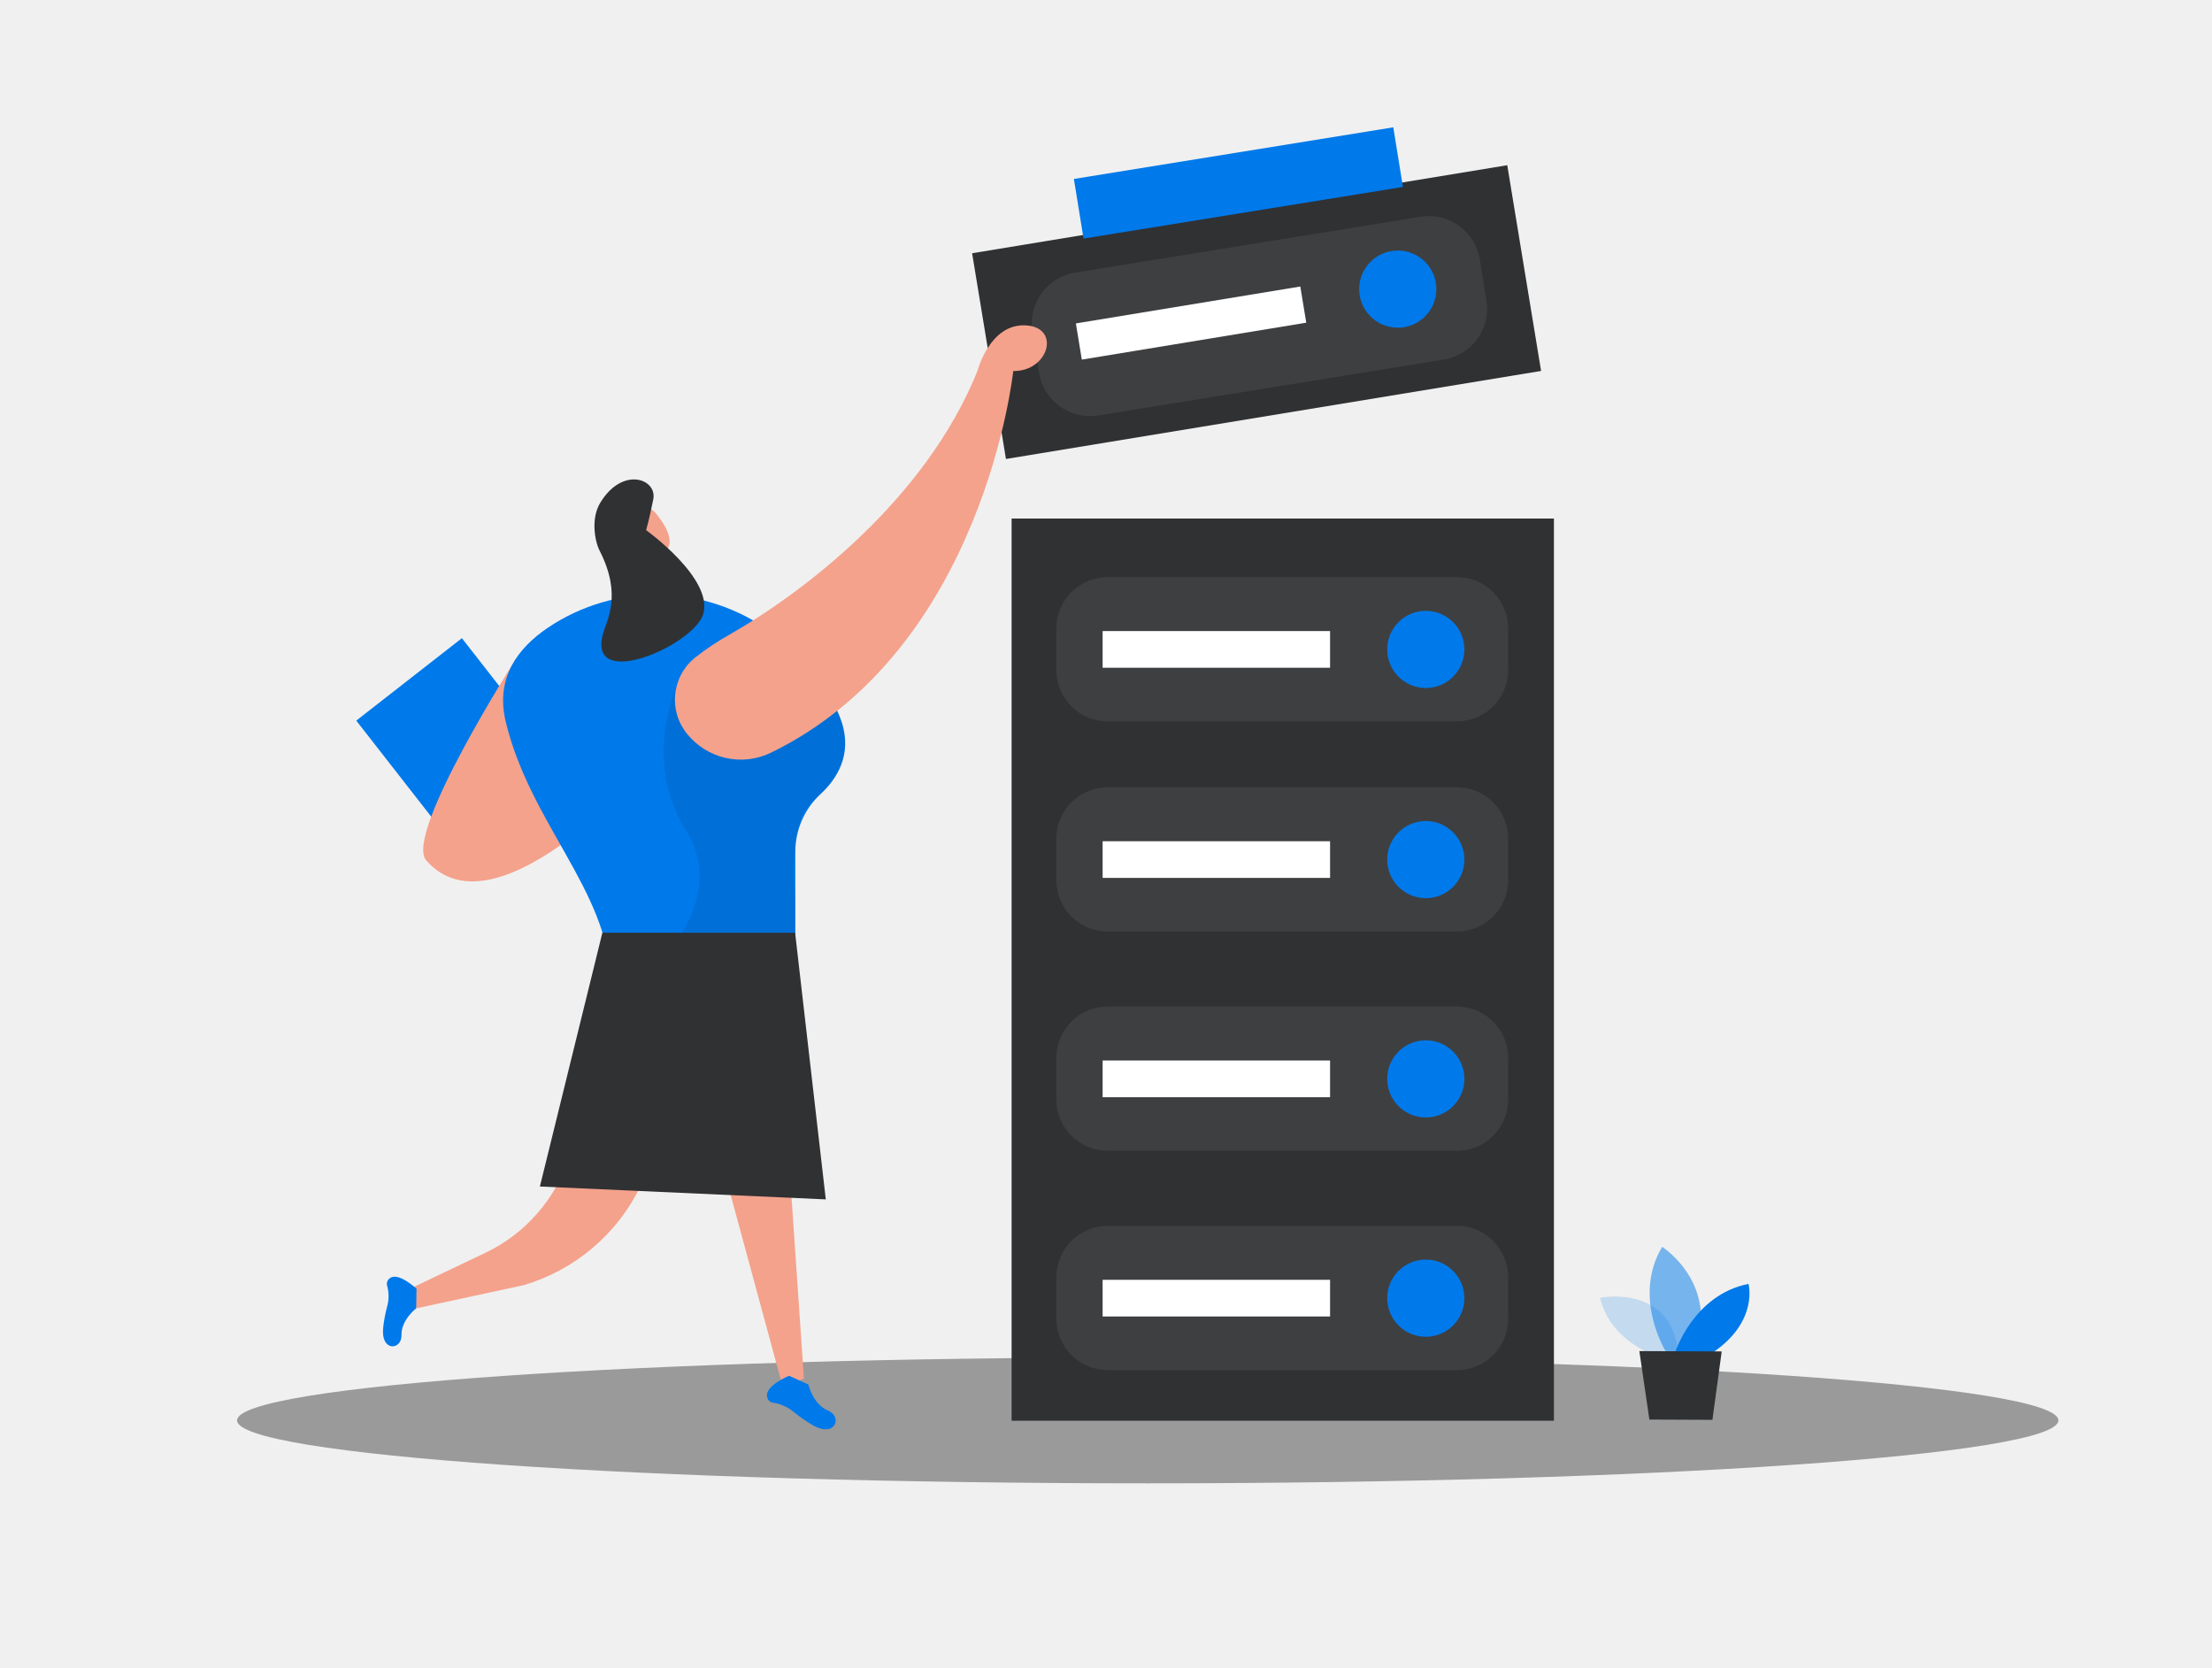
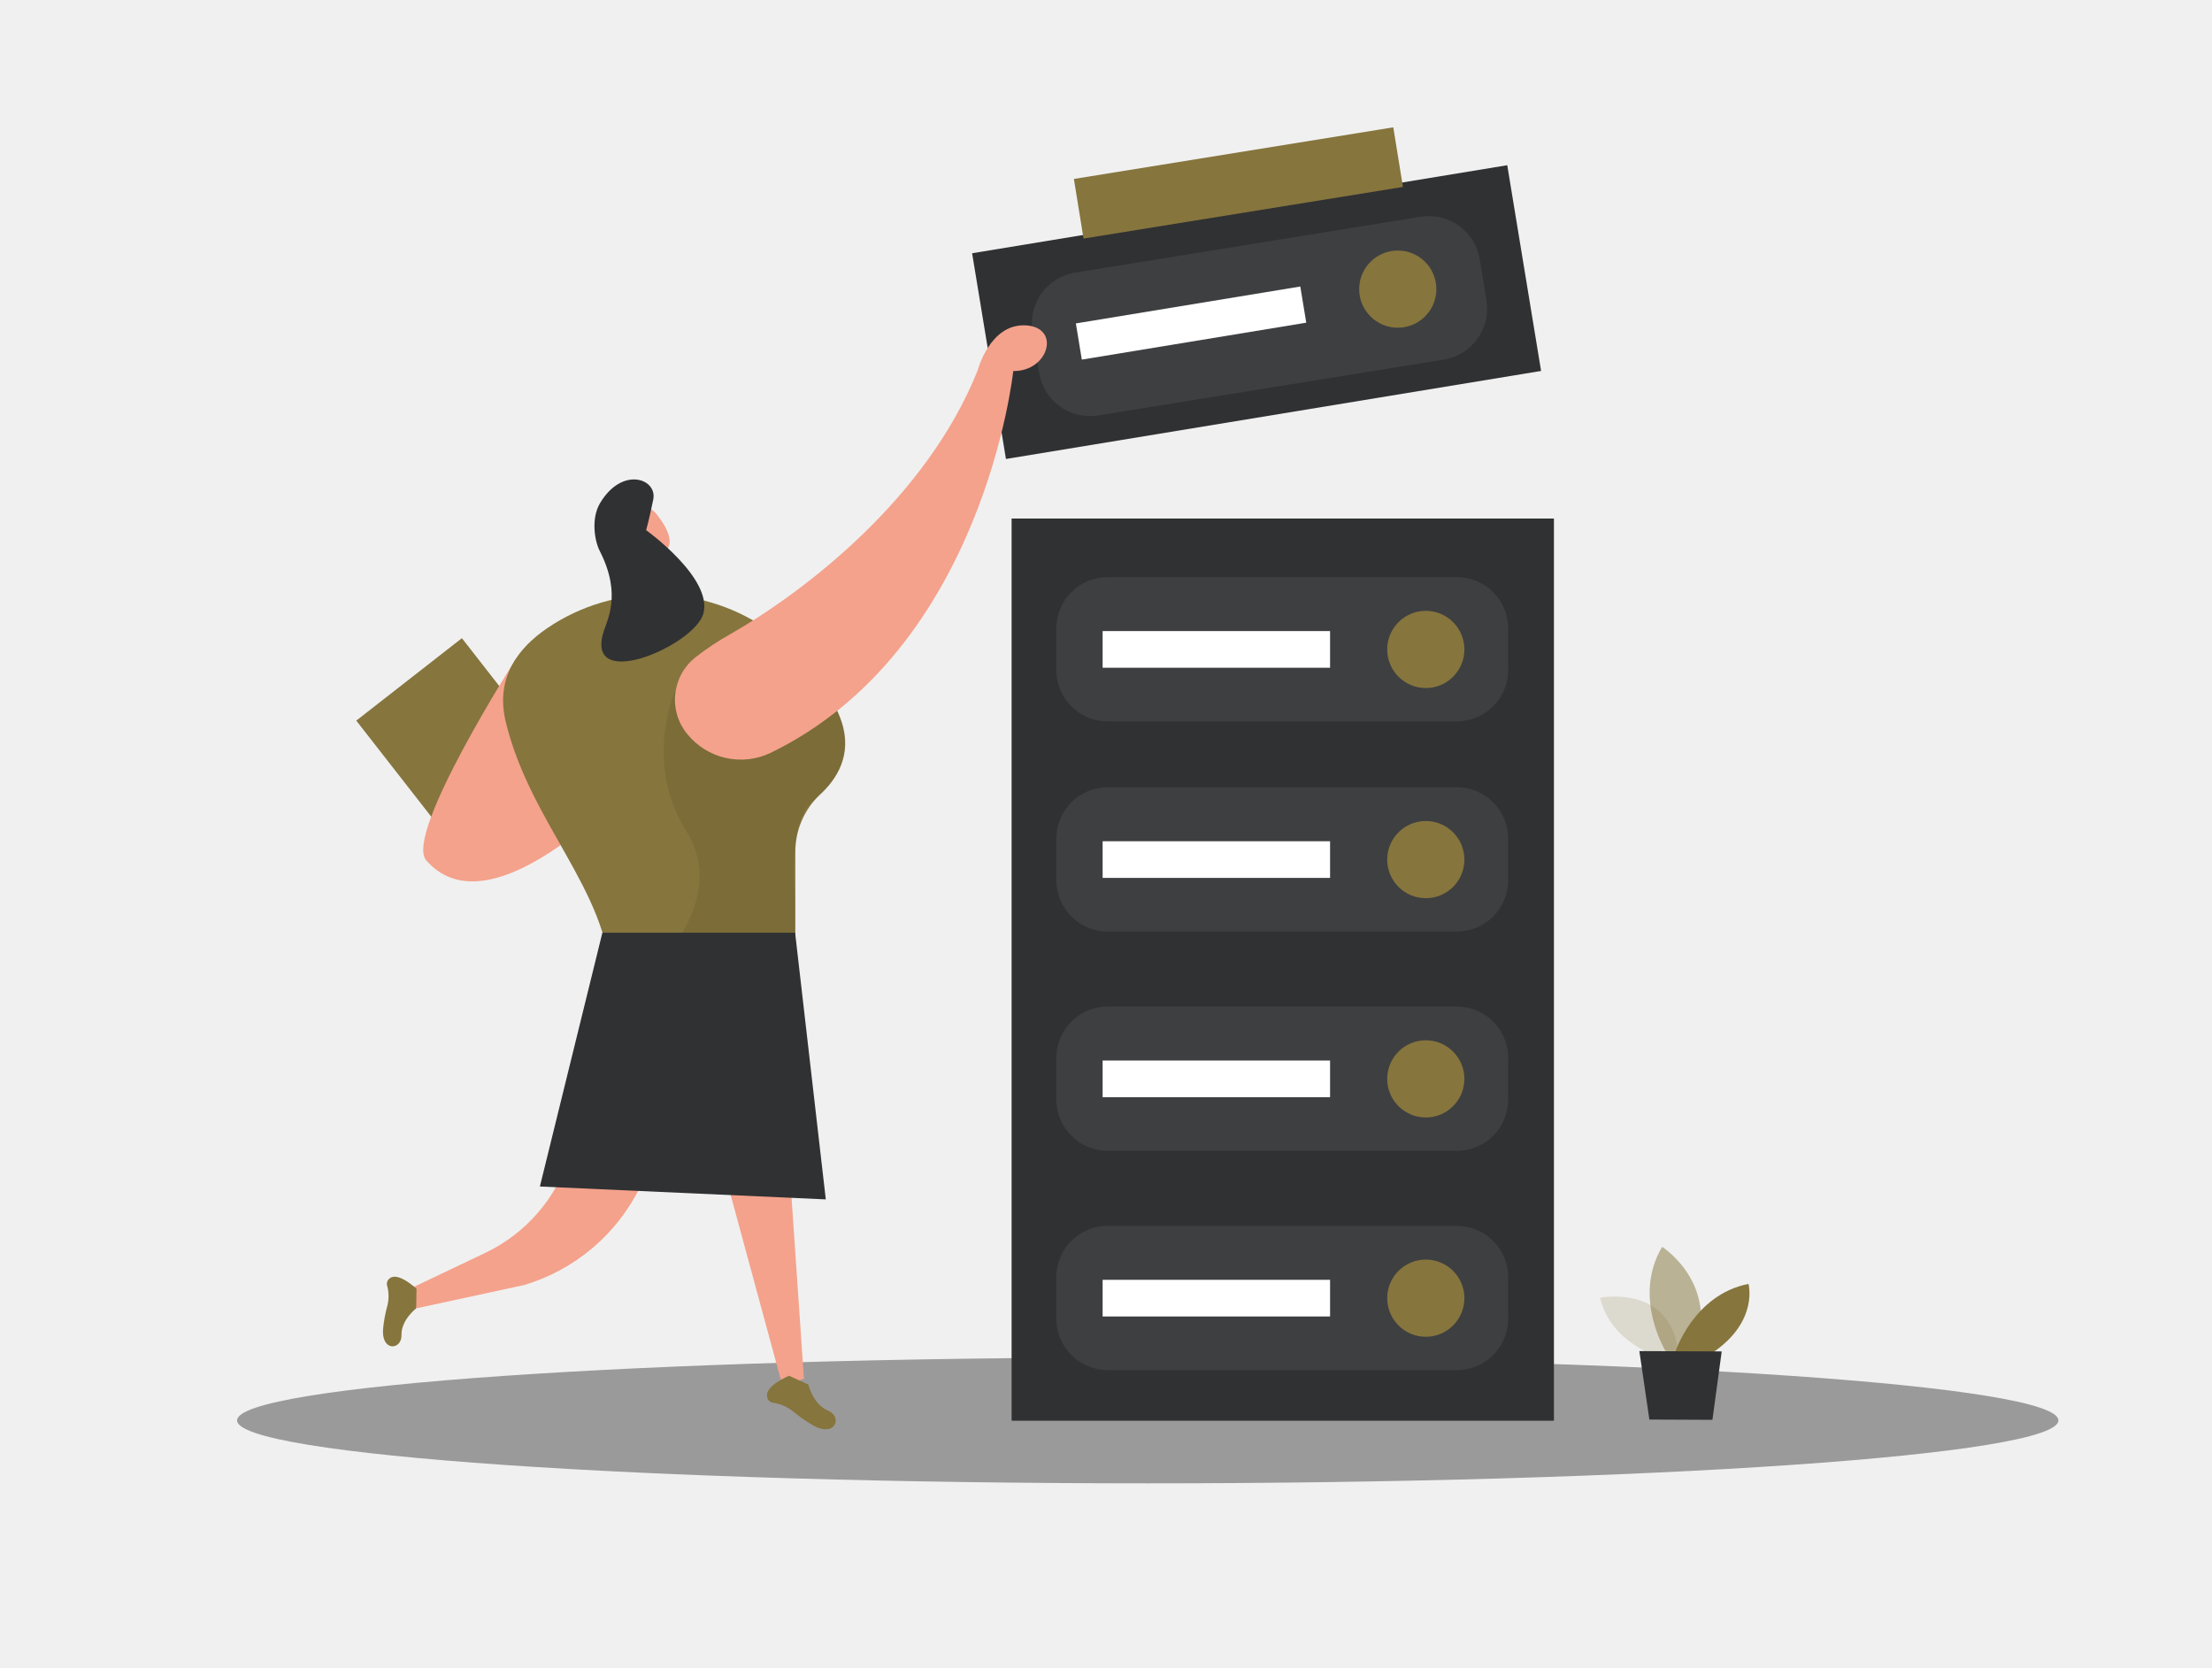
<svg xmlns="http://www.w3.org/2000/svg" width="406" height="306" viewBox="0 0 406 306" fill="none">
  <path opacity="0.45" d="M210.663 272.232C302.978 272.232 377.813 267.061 377.813 260.682C377.813 254.302 302.978 249.131 210.663 249.131C118.349 249.131 43.513 254.302 43.513 260.682C43.513 267.061 118.349 272.232 210.663 272.232Z" fill="#313131" />
  <path d="M113.558 183.369L104.545 212.114C103.331 215.991 101.33 219.575 98.666 222.642C96.003 225.709 92.734 228.192 89.066 229.937L75.871 236.22L76.399 240.118L96.151 235.855C100.784 234.483 105.081 232.161 108.766 229.036C112.452 225.911 115.446 222.053 117.557 217.707L131.503 188.992L113.558 183.369Z" fill="#F4A28C" />
-   <path opacity="0.19" d="M304.723 249.09C304.723 249.09 295.659 246.613 293.69 238.179C293.69 238.179 307.728 235.347 308.134 249.841L304.723 249.09Z" fill="#0079EA" />
-   <path opacity="0.51" d="M305.84 248.196C305.84 248.196 299.506 238.188 305.079 228.83C305.079 228.83 315.756 235.61 311.006 248.217L305.84 248.196Z" fill="#0079EA" />
-   <path d="M307.464 248.197C307.464 248.197 310.813 237.63 320.923 235.631C320.923 235.631 322.821 242.492 314.376 248.227L307.464 248.197Z" fill="#0079EA" />
+   <path opacity="0.19" d="M304.723 249.09C304.723 249.09 295.659 246.613 293.69 238.179C293.69 238.179 307.728 235.347 308.134 249.841L304.723 249.09Z" fill="#86753d" />
+   <path opacity="0.51" d="M305.84 248.196C305.84 248.196 299.506 238.188 305.079 228.83C305.079 228.83 315.756 235.61 311.006 248.217L305.84 248.196Z" fill="#86753d" />
+   <path d="M307.464 248.197C307.464 248.197 310.813 237.63 320.923 235.631C320.923 235.631 322.821 242.492 314.376 248.227L307.464 248.197Z" fill="#86753d" />
  <path d="M300.897 247.963L302.734 260.529L314.305 260.579L316.01 248.024L300.897 247.963Z" fill="#303133" />
  <path d="M285.215 95.166H185.674V260.743H285.215V95.166Z" fill="#303133" />
  <path d="M276.648 30.322L178.426 46.477L184.637 84.235L282.858 68.08L276.648 30.322Z" fill="#303133" />
-   <path d="M255.731 23.367L197.108 32.842L198.877 43.785L257.5 34.31L255.731 23.367Z" fill="#0079EA" />
+   <path d="M255.731 23.367L197.108 32.842L198.877 43.785L257.5 34.31L255.731 23.367Z" fill="#86753d" />
  <path opacity="0.07" d="M267.392 144.484H203.315C198.107 144.484 193.885 148.706 193.885 153.914V161.536C193.885 166.744 198.107 170.966 203.315 170.966H267.392C272.599 170.966 276.821 166.744 276.821 161.536V153.914C276.821 148.706 272.599 144.484 267.392 144.484Z" fill="white" />
-   <path d="M261.697 164.845C265.61 164.845 268.782 161.673 268.782 157.76C268.782 153.848 265.61 150.676 261.697 150.676C257.785 150.676 254.613 153.848 254.613 157.76C254.613 161.673 257.785 164.845 261.697 164.845Z" fill="#0079EA" />
+   <path d="M261.697 164.845C265.61 164.845 268.782 161.673 268.782 157.76C268.782 153.848 265.61 150.676 261.697 150.676C257.785 150.676 254.613 153.848 254.613 157.76C254.613 161.673 257.785 164.845 261.697 164.845Z" fill="#86753d" />
  <path d="M244.128 154.391H202.381V161.12H244.128V154.391Z" fill="white" />
  <path opacity="0.07" d="M267.392 105.914H203.315C198.107 105.914 193.885 110.136 193.885 115.343V122.966C193.885 128.174 198.107 132.395 203.315 132.395H267.392C272.599 132.395 276.821 128.174 276.821 122.966V115.343C276.821 110.136 272.599 105.914 267.392 105.914Z" fill="white" />
-   <path d="M261.697 126.275C265.61 126.275 268.782 123.103 268.782 119.19C268.782 115.277 265.61 112.105 261.697 112.105C257.785 112.105 254.613 115.277 254.613 119.19C254.613 123.103 257.785 126.275 261.697 126.275Z" fill="#0079EA" />
+   <path d="M261.697 126.275C265.61 126.275 268.782 123.103 268.782 119.19C268.782 115.277 265.61 112.105 261.697 112.105C257.785 112.105 254.613 115.277 254.613 119.19C254.613 123.103 257.785 126.275 261.697 126.275Z" fill="#86753d" />
  <path d="M244.128 115.82H202.381V122.55H244.128V115.82Z" fill="white" />
  <path opacity="0.07" d="M260.765 39.778L197.329 50.03C192.174 50.864 188.67 55.718 189.503 60.874L190.723 68.421C191.556 73.576 196.411 77.08 201.566 76.247L265.003 65.995C270.158 65.161 273.662 60.306 272.829 55.151L271.609 47.604C270.776 42.449 265.921 38.945 260.765 39.778Z" fill="white" />
-   <path d="M256.551 60.148C260.464 60.148 263.636 56.976 263.636 53.063C263.636 49.15 260.464 45.978 256.551 45.978C252.639 45.978 249.467 49.15 249.467 53.063C249.467 56.976 252.639 60.148 256.551 60.148Z" fill="#0079EA" />
+   <path d="M256.551 60.148C260.464 60.148 263.636 56.976 263.636 53.063C263.636 49.15 260.464 45.978 256.551 45.978C252.639 45.978 249.467 49.15 249.467 53.063C249.467 56.976 252.639 60.148 256.551 60.148Z" fill="#86753d" />
  <path d="M238.663 52.582L197.469 59.357L198.561 65.998L239.755 59.222L238.663 52.582Z" fill="white" />
  <path opacity="0.07" d="M267.392 184.729H203.315C198.107 184.729 193.885 188.95 193.885 194.158V201.781C193.885 206.988 198.107 211.21 203.315 211.21H267.392C272.599 211.21 276.821 206.988 276.821 201.781V194.158C276.821 188.95 272.599 184.729 267.392 184.729Z" fill="white" />
-   <path d="M261.697 205.089C265.61 205.089 268.782 201.917 268.782 198.005C268.782 194.092 265.61 190.92 261.697 190.92C257.785 190.92 254.613 194.092 254.613 198.005C254.613 201.917 257.785 205.089 261.697 205.089Z" fill="#0079EA" />
+   <path d="M261.697 205.089C265.61 205.089 268.782 201.917 268.782 198.005C268.782 194.092 265.61 190.92 261.697 190.92C257.785 190.92 254.613 194.092 254.613 198.005C254.613 201.917 257.785 205.089 261.697 205.089Z" fill="#86753d" />
  <path d="M244.128 194.635H202.381V201.364H244.128V194.635Z" fill="white" />
  <path opacity="0.07" d="M267.392 224.975H203.315C198.107 224.975 193.885 229.196 193.885 234.404V242.027C193.885 247.234 198.107 251.456 203.315 251.456H267.392C272.599 251.456 276.821 247.234 276.821 242.027V234.404C276.821 229.196 272.599 224.975 267.392 224.975Z" fill="white" />
-   <path d="M261.697 245.335C265.61 245.335 268.782 242.163 268.782 238.251C268.782 234.338 265.61 231.166 261.697 231.166C257.785 231.166 254.613 234.338 254.613 238.251C254.613 242.163 257.785 245.335 261.697 245.335Z" fill="#0079EA" />
+   <path d="M261.697 245.335C265.61 245.335 268.782 242.163 268.782 238.251C268.782 234.338 265.61 231.166 261.697 231.166C257.785 231.166 254.613 234.338 254.613 238.251C254.613 242.163 257.785 245.335 261.697 245.335Z" fill="#86753d" />
  <path d="M244.128 234.881H202.381V241.61H244.128V234.881Z" fill="white" />
  <path d="M143.338 191.479L147.561 253.038L143.633 254.398L128.002 196.807L143.338 191.479Z" fill="#F4A28C" />
-   <path d="M148.363 254.094C148.363 254.094 149.215 257.738 151.966 258.875C154.716 260.011 153.326 263.95 149.185 261.564C147.897 260.815 146.675 259.96 145.531 259.007C144.455 258.164 143.178 257.619 141.826 257.423C141.573 257.378 141.341 257.256 141.16 257.075C140.978 256.893 140.857 256.661 140.811 256.408C140.253 254.378 144.82 252.49 144.82 252.49L148.363 254.094Z" fill="#0079EA" />
-   <path d="M76.389 240.117C76.389 240.117 73.608 242.249 73.689 245.03C73.77 247.811 69.852 248.146 70.329 243.69C70.473 242.318 70.731 240.96 71.101 239.63C71.412 238.391 71.388 237.091 71.03 235.865C70.98 235.625 71.003 235.375 71.098 235.149C71.192 234.922 71.352 234.73 71.558 234.596C73.07 233.358 76.45 236.524 76.45 236.524L76.389 240.117Z" fill="#0079EA" />
+   <path d="M148.363 254.094C148.363 254.094 149.215 257.738 151.966 258.875C154.716 260.011 153.326 263.95 149.185 261.564C147.897 260.815 146.675 259.96 145.531 259.007C144.455 258.164 143.178 257.619 141.826 257.423C141.573 257.378 141.341 257.256 141.16 257.075C140.978 256.893 140.857 256.661 140.811 256.408C140.253 254.378 144.82 252.49 144.82 252.49L148.363 254.094Z" fill="#86753d" />
+   <path d="M76.389 240.117C76.389 240.117 73.608 242.249 73.689 245.03C73.77 247.811 69.852 248.146 70.329 243.69C70.473 242.318 70.731 240.96 71.101 239.63C71.412 238.391 71.388 237.091 71.03 235.865C70.98 235.625 71.003 235.375 71.098 235.149C71.192 234.922 71.352 234.73 71.558 234.596C73.07 233.358 76.45 236.524 76.45 236.524L76.389 240.117Z" fill="#86753d" />
  <path d="M119.78 102.251L121.242 108.168L116.441 110.706L115.598 100.576L119.78 102.251Z" fill="#F4A28C" />
  <path d="M114.472 94.871C114.755 94.341 115.166 93.89 115.667 93.559C116.169 93.228 116.745 93.027 117.343 92.975C117.942 92.922 118.544 93.02 119.095 93.259C119.647 93.498 120.13 93.871 120.501 94.343C122.277 96.576 124.358 100.068 121.516 101.651C117.243 104.077 113.924 98.606 113.924 98.606C113.741 97.334 113.931 96.037 114.472 94.871Z" fill="#F4A28C" />
-   <path d="M65.391 132.254L86.811 159.699L106.198 144.568L84.779 117.123L65.391 132.254Z" fill="#0079EA" />
+   <path d="M65.391 132.254L86.811 159.699L106.198 144.568L84.779 117.123L65.391 132.254Z" fill="#86753d" />
  <path d="M94.76 120.814C94.76 120.814 74.095 153.132 78.226 157.892C91.36 172.996 120.521 138.973 120.521 138.973L94.76 120.814Z" fill="#F4A28C" />
-   <path d="M141.511 115.993C135.581 111.663 128.458 109.267 121.115 109.135C113.773 109.002 106.568 111.139 100.485 115.252C95.075 118.937 90.903 124.387 92.812 132.406C97.288 151.082 111.599 163.394 112.097 179.827L145.977 177.553V156.401C145.969 154.4 146.374 152.419 147.169 150.583C147.964 148.747 149.131 147.096 150.596 145.733C153.549 143.013 156.483 138.577 154.473 132.477C152.646 127.067 148.028 120.774 141.511 115.993Z" fill="#0079EA" />
+   <path d="M141.511 115.993C135.581 111.663 128.458 109.267 121.115 109.135C113.773 109.002 106.568 111.139 100.485 115.252C95.075 118.937 90.903 124.387 92.812 132.406C97.288 151.082 111.599 163.394 112.097 179.827L145.977 177.553V156.401C145.969 154.4 146.374 152.419 147.169 150.583C147.964 148.747 149.131 147.096 150.596 145.733C153.549 143.013 156.483 138.577 154.473 132.477C152.646 127.067 148.028 120.774 141.511 115.993Z" fill="#86753d" />
  <path d="M117.161 98.647C117.161 98.647 116.146 97.693 115.619 98.891C115.091 100.089 116.837 100.829 117.435 100.251C118.034 99.672 117.161 98.647 117.161 98.647Z" fill="#F4A28C" />
  <path opacity="0.08" d="M124.743 124.794C124.743 124.794 117.425 138.791 125.921 152.432C134.416 166.074 118.308 179.411 118.308 179.411L145.937 177.553V165.495C145.937 165.495 144.231 150.27 149.499 146.809C149.499 146.809 158.513 140.313 153.661 130.478C148.809 120.642 124.743 124.794 124.743 124.794Z" fill="black" />
  <path d="M110.635 116.461C111.285 113.933 114.299 109.356 110.046 101.043C109.153 99.287 108.443 95.176 110.138 92.334C114.198 85.523 120.673 87.848 119.902 91.664C119.131 95.481 118.593 97.297 118.593 97.297C118.593 97.297 130.894 106.118 129.098 112.624C127.504 118.359 107.895 126.956 110.635 116.461Z" fill="#303133" />
  <path d="M110.564 171.178H145.937L151.57 220.121L99.094 217.756L110.564 171.178Z" fill="#303133" />
  <path d="M126.144 134.73C125.308 133.714 124.683 132.541 124.303 131.282C123.924 130.022 123.799 128.699 123.935 127.39C124.071 126.082 124.465 124.813 125.095 123.658C125.726 122.503 126.579 121.484 127.606 120.662C129.652 119.064 131.816 117.626 134.082 116.358C147.571 108.634 169.992 91.562 179.432 68.014C179.432 68.014 181.644 59.407 188.211 59.711C194.778 60.016 192.515 68.176 185.978 68.095C185.978 68.095 180.629 119.19 141.379 138.201C138.819 139.41 135.928 139.725 133.167 139.096C130.407 138.466 127.937 136.929 126.154 134.73H126.144Z" fill="#F4A28C" />
</svg>
